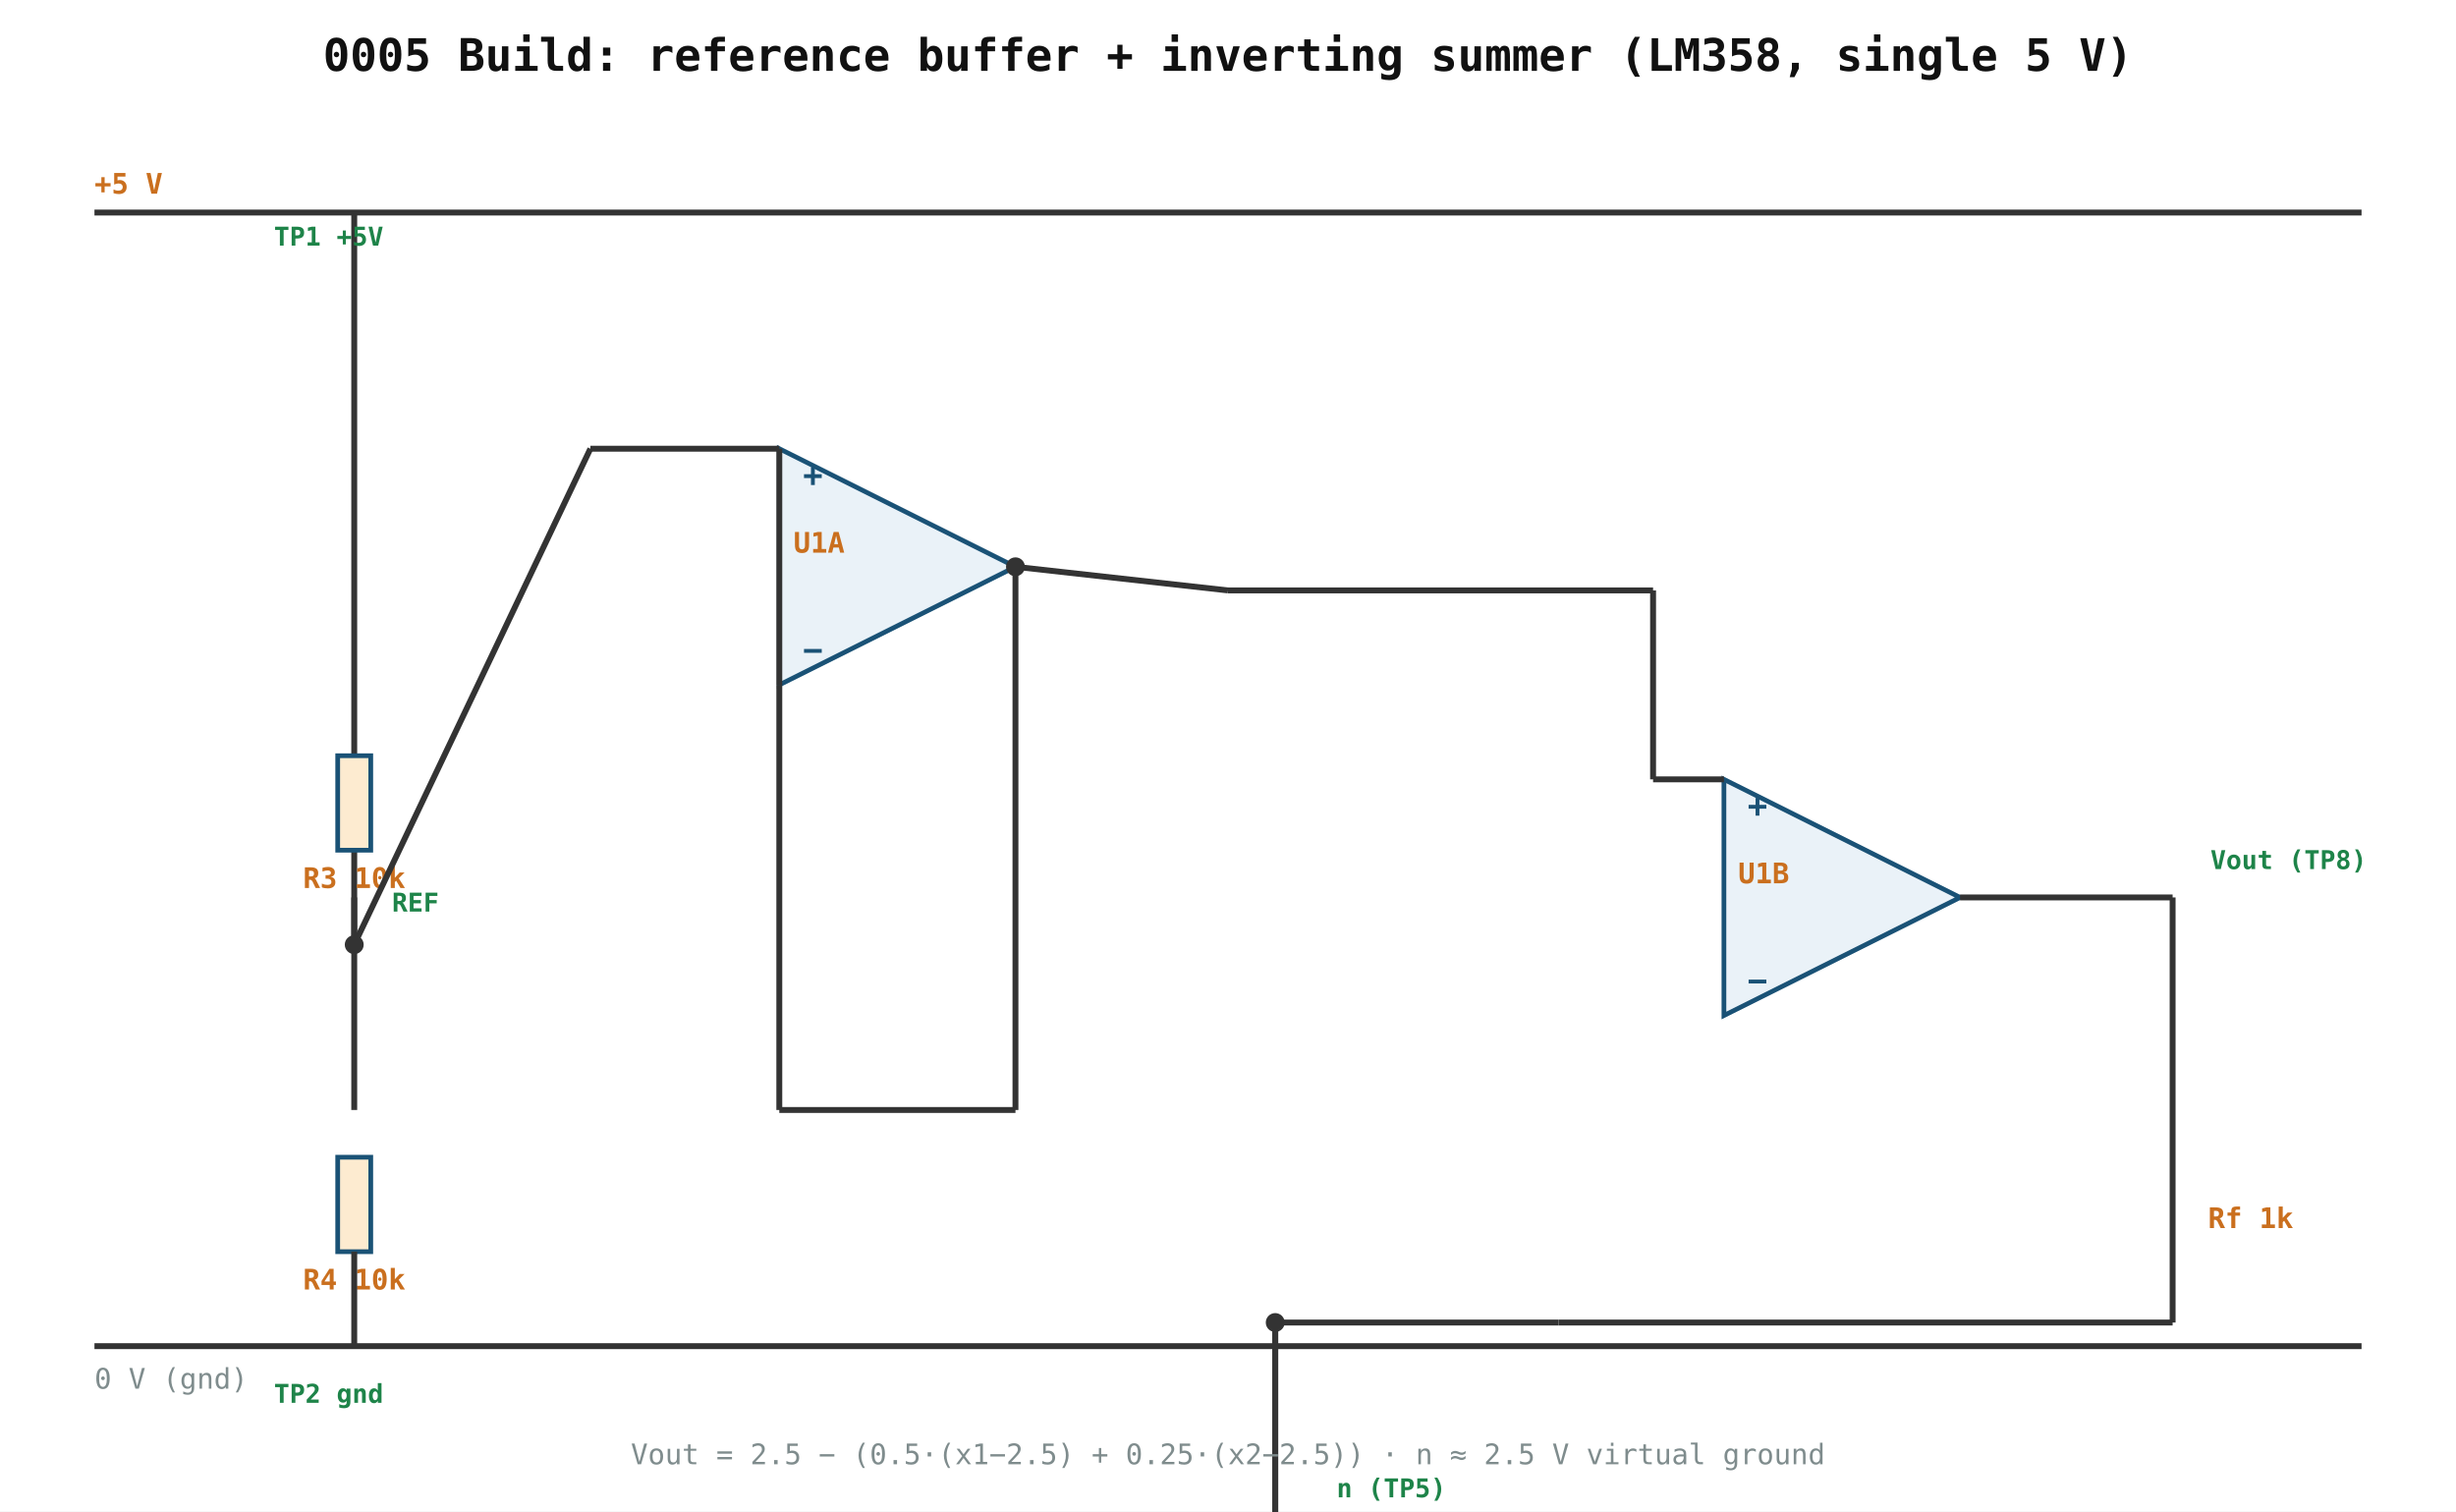
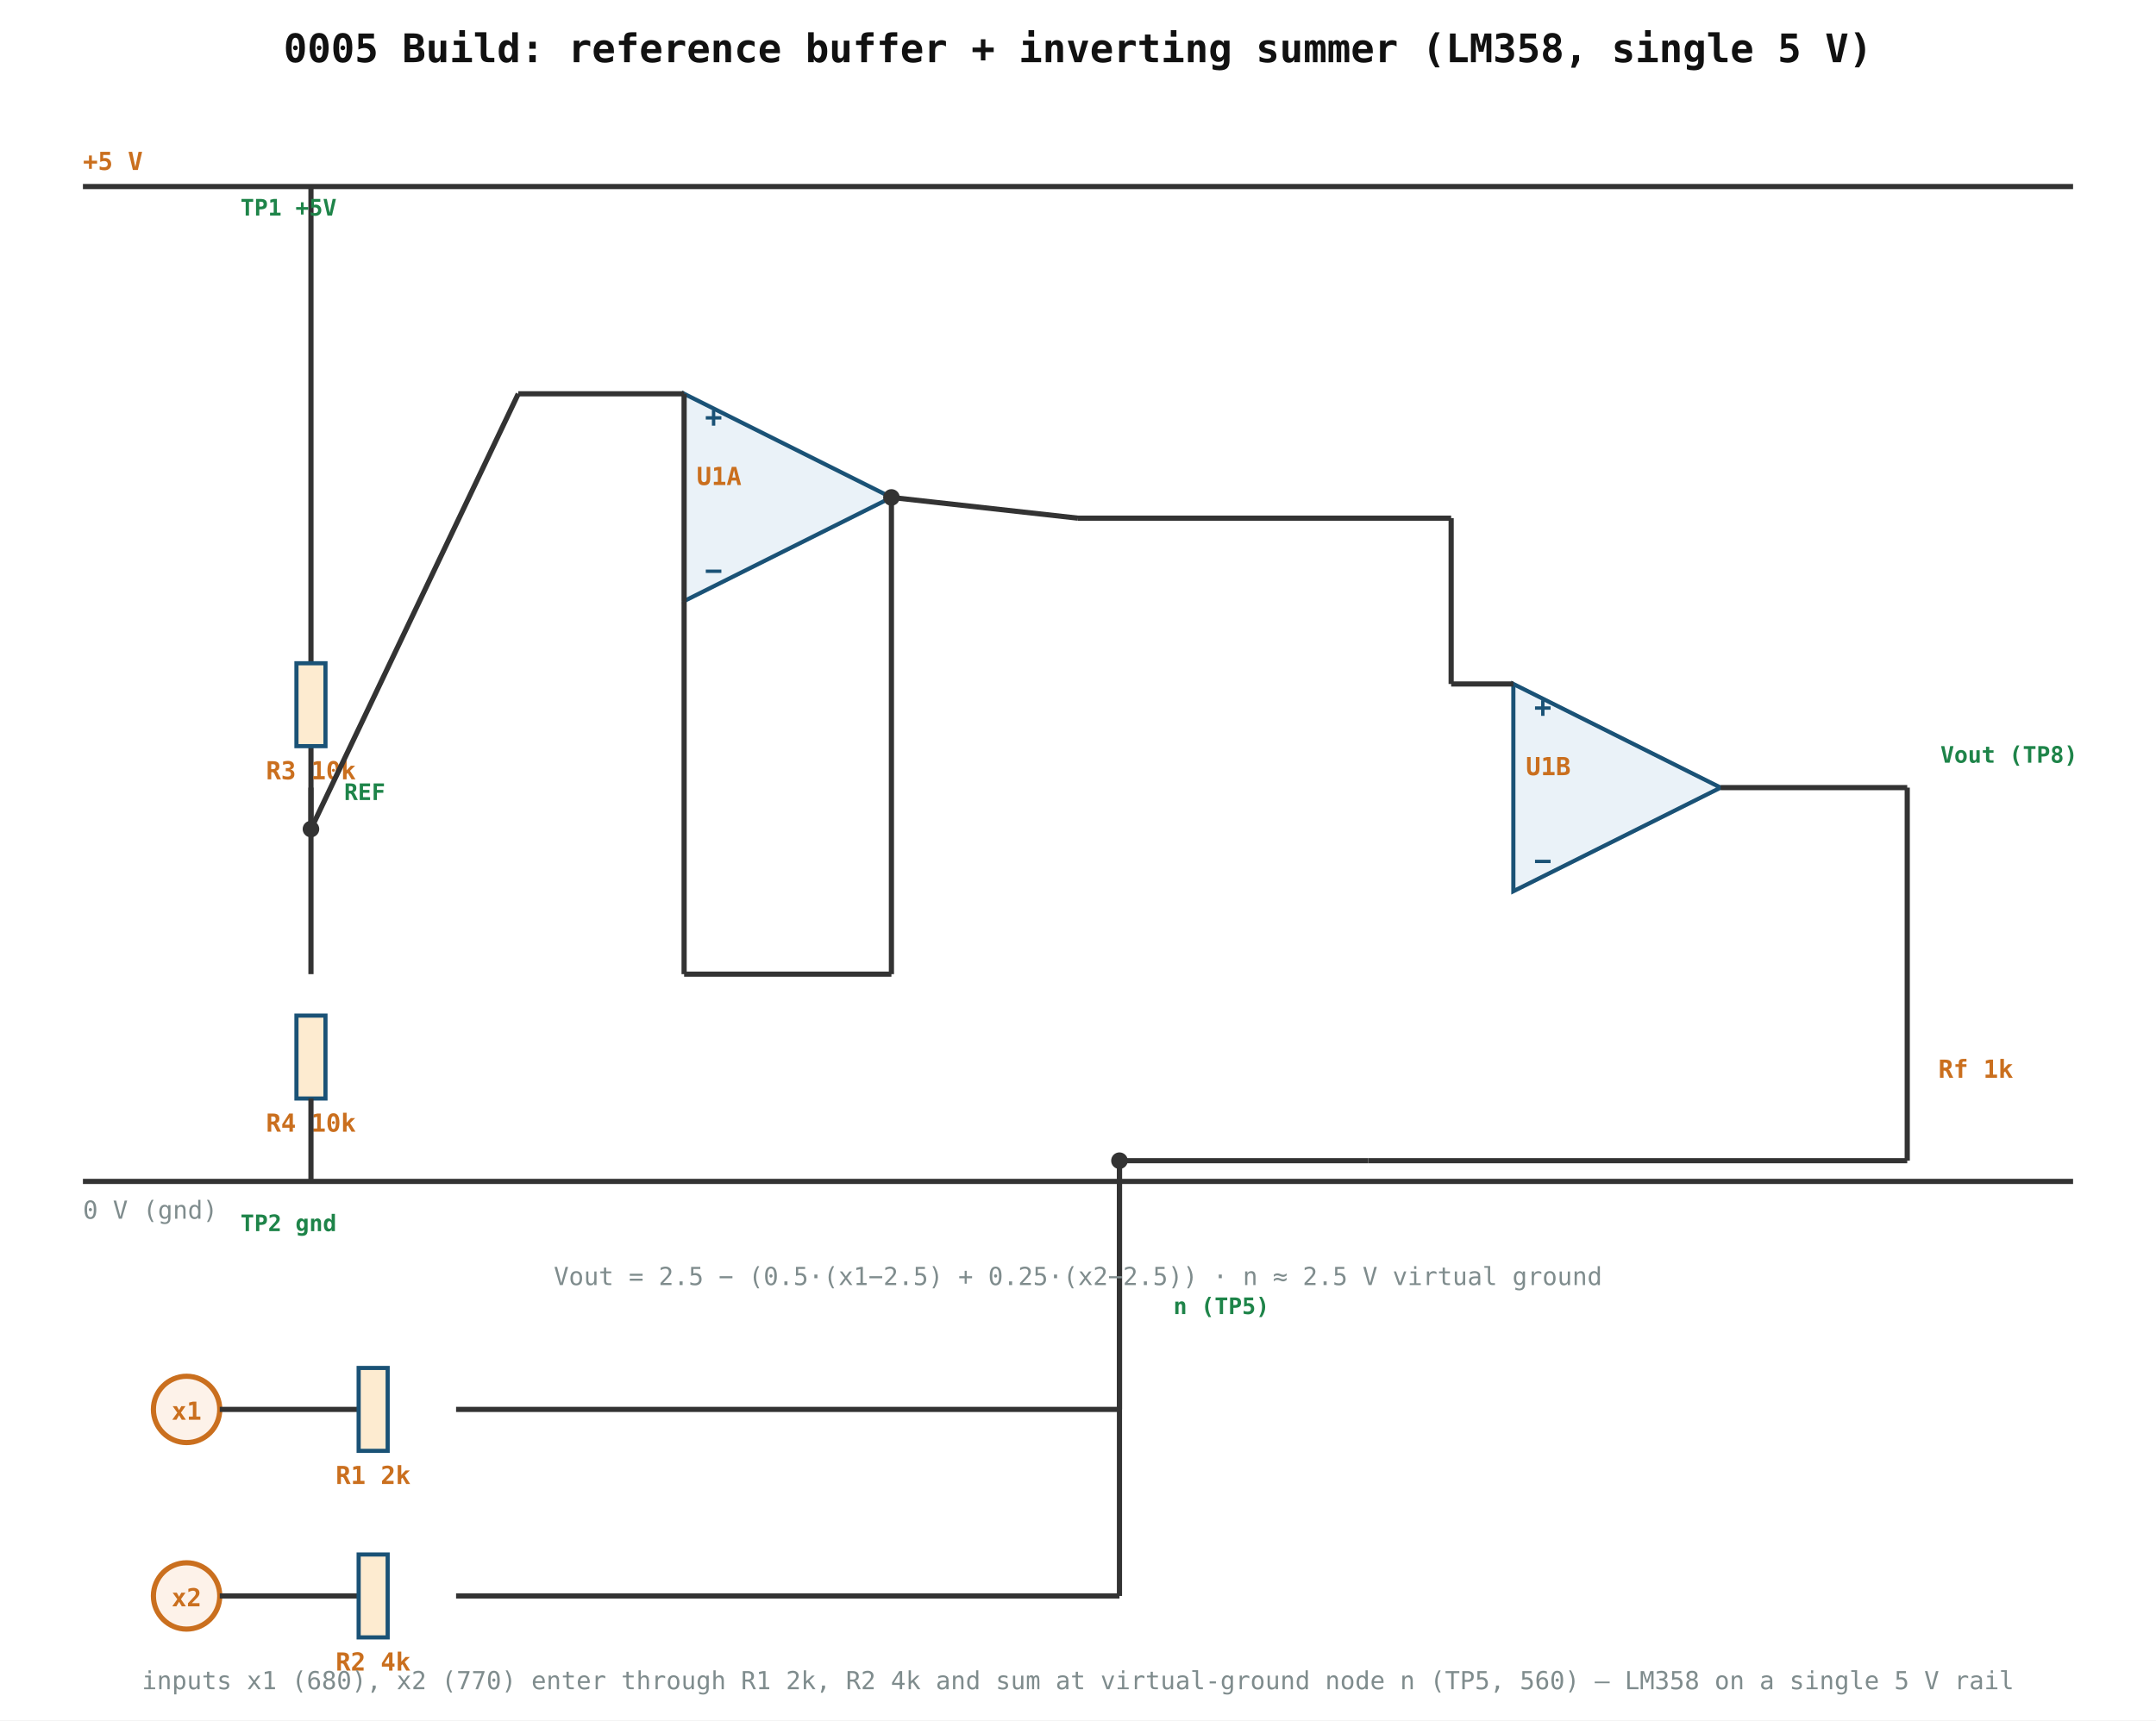
- <svg xmlns="http://www.w3.org/2000/svg" viewBox="0 0 1040 640" width="1040" height="640" font-family="Menlo,Consolas,monospace">
-   <rect width="1040" height="640" fill="#ffffff" />
+ <svg xmlns="http://www.w3.org/2000/svg" viewBox="0 0 1040 830" width="1040" height="830" font-family="Menlo,Consolas,monospace">
+   <rect width="1040" height="830" fill="#ffffff" />
  <style>.w{stroke:#333;stroke-width:2.5;fill:none;}.lab{fill:#ca6f1e;font-size:12px;font-weight:bold;}.tp{fill:#1e8449;font-size:11px;font-weight:bold;}.o{fill:#eaf2f8;stroke:#1a5276;stroke-width:2;}.cap{fill:#7f8c8d;font-size:12px;}</style>
  <text x="520" y="30" text-anchor="middle" font-size="19" font-weight="bold" fill="#111">0005 Build: reference buffer + inverting summer (LM358, single 5 V)</text>
  <line x1="40" y1="90" x2="1000" y2="90" class="w" />
  <line x1="40" y1="570" x2="1000" y2="570" class="w" />
  <text x="40" y="82" class="lab">+5 V</text>
  <text x="40" y="588" class="cap">0 V (gnd)</text>
  <line x1="150" y1="90" x2="150" y2="400" class="w" />
  <rect x="143" y="320" width="14" height="40" fill="#fdebd0" stroke="#1a5276" stroke-width="2" />
  <text x="150" y="376" text-anchor="middle" class="lab" font-size="12">R3 10k</text>
  <line x1="150" y1="380" x2="150" y2="470" class="w" />
  <rect x="143" y="490" width="14" height="40" fill="#fdebd0" stroke="#1a5276" stroke-width="2" />
  <text x="150" y="546" text-anchor="middle" class="lab" font-size="12">R4 10k</text>
  <line x1="150" y1="530" x2="150" y2="570" class="w" />
  <circle cx="150" cy="400" r="4" fill="#333" />
  <text x="166" y="386" class="tp">REF</text>
  <line x1="150" y1="400" x2="250" y2="190" class="w" />
  <path class="o" d="M330,190 L330,290 L430,240 Z" />
  <text x="340" y="280" font-size="14" font-weight="bold" fill="#1a5276">−</text>
  <text x="340" y="206" font-size="14" font-weight="bold" fill="#1a5276">+</text>
  <text x="336" y="234" class="lab" font-size="12">U1A</text>
  <line x1="250" y1="190" x2="330" y2="190" class="w" />
  <line x1="330" y1="190" x2="330" y2="290" class="w" />
  <line x1="330" y1="190" x2="330" y2="190" class="w" />
  <line x1="330" y1="290" x2="330" y2="470" class="w" />
  <line x1="330" y1="470" x2="430" y2="470" class="w" />
  <line x1="430" y1="470" x2="430" y2="240" class="w" />
  <line x1="430" y1="240" x2="430" y2="240" class="w" />
  <line x1="430" y1="240" x2="520" y2="250" class="w" />
  <circle cx="430" cy="240" r="4" fill="#333" />
  <circle cx="90" cy="680" r="16" fill="#fdf2e9" stroke="#ca6f1e" stroke-width="2.5" />
  <text x="90" y="685" text-anchor="middle" class="lab" font-size="12">x1</text>
  <circle cx="90" cy="770" r="16" fill="#fdf2e9" stroke="#ca6f1e" stroke-width="2.5" />
  <text x="90" y="775" text-anchor="middle" class="lab" font-size="12">x2</text>
  <line x1="106" y1="680" x2="180" y2="680" class="w" />
  <rect x="173" y="660" width="14" height="40" fill="#fdebd0" stroke="#1a5276" stroke-width="2" />
  <text x="180" y="716" text-anchor="middle" class="lab" font-size="12">R1 2k</text>
  <line x1="220" y1="680" x2="540" y2="680" class="w" />
  <line x1="106" y1="770" x2="180" y2="770" class="w" />
  <rect x="173" y="750" width="14" height="40" fill="#fdebd0" stroke="#1a5276" stroke-width="2" />
  <text x="180" y="806" text-anchor="middle" class="lab" font-size="12">R2 4k</text>
  <line x1="220" y1="770" x2="540" y2="770" class="w" />
  <line x1="540" y1="680" x2="540" y2="560" class="w" />
  <line x1="540" y1="770" x2="540" y2="560" class="w" />
  <circle cx="540" cy="560" r="4" fill="#333" />
  <text x="566" y="634" class="tp">n (TP5)</text>
  <line x1="540" y1="560" x2="660" y2="560" class="w" />
  <path class="o" d="M730,330 L730,430 L830,380 Z" />
  <text x="740" y="420" font-size="14" font-weight="bold" fill="#1a5276">−</text>
  <text x="740" y="346" font-size="14" font-weight="bold" fill="#1a5276">+</text>
  <text x="736" y="374" class="lab" font-size="12">U1B</text>
  <line x1="520" y1="250" x2="700" y2="250" class="w" />
  <line x1="700" y1="250" x2="700" y2="330" class="w" />
  <line x1="700" y1="330" x2="730" y2="330" class="w" />
  <line x1="830" y1="380" x2="920" y2="380" class="w" />
  <text x="936" y="368" class="tp">Vout (TP8)</text>
  <line x1="920" y1="380" x2="920" y2="560" class="w" />
  <line x1="920" y1="560" x2="660" y2="560" class="w" />
  <text x="935" y="520" class="lab">Rf 1k</text>
  <text x="116" y="104" class="tp">TP1 +5V</text>
  <text x="116" y="594" class="tp">TP2 gnd</text>
  <text x="520" y="620" text-anchor="middle" class="cap">Vout = 2.5 − (0.5·(x1−2.5) + 0.25·(x2−2.5)) · n ≈ 2.5 V virtual ground</text>
+   <text x="520" y="815" text-anchor="middle" class="cap">inputs x1 (680), x2 (770) enter through R1 2k, R2 4k and sum at virtual-ground node n (TP5, 560) — LM358 on a single 5 V rail</text>
</svg>
